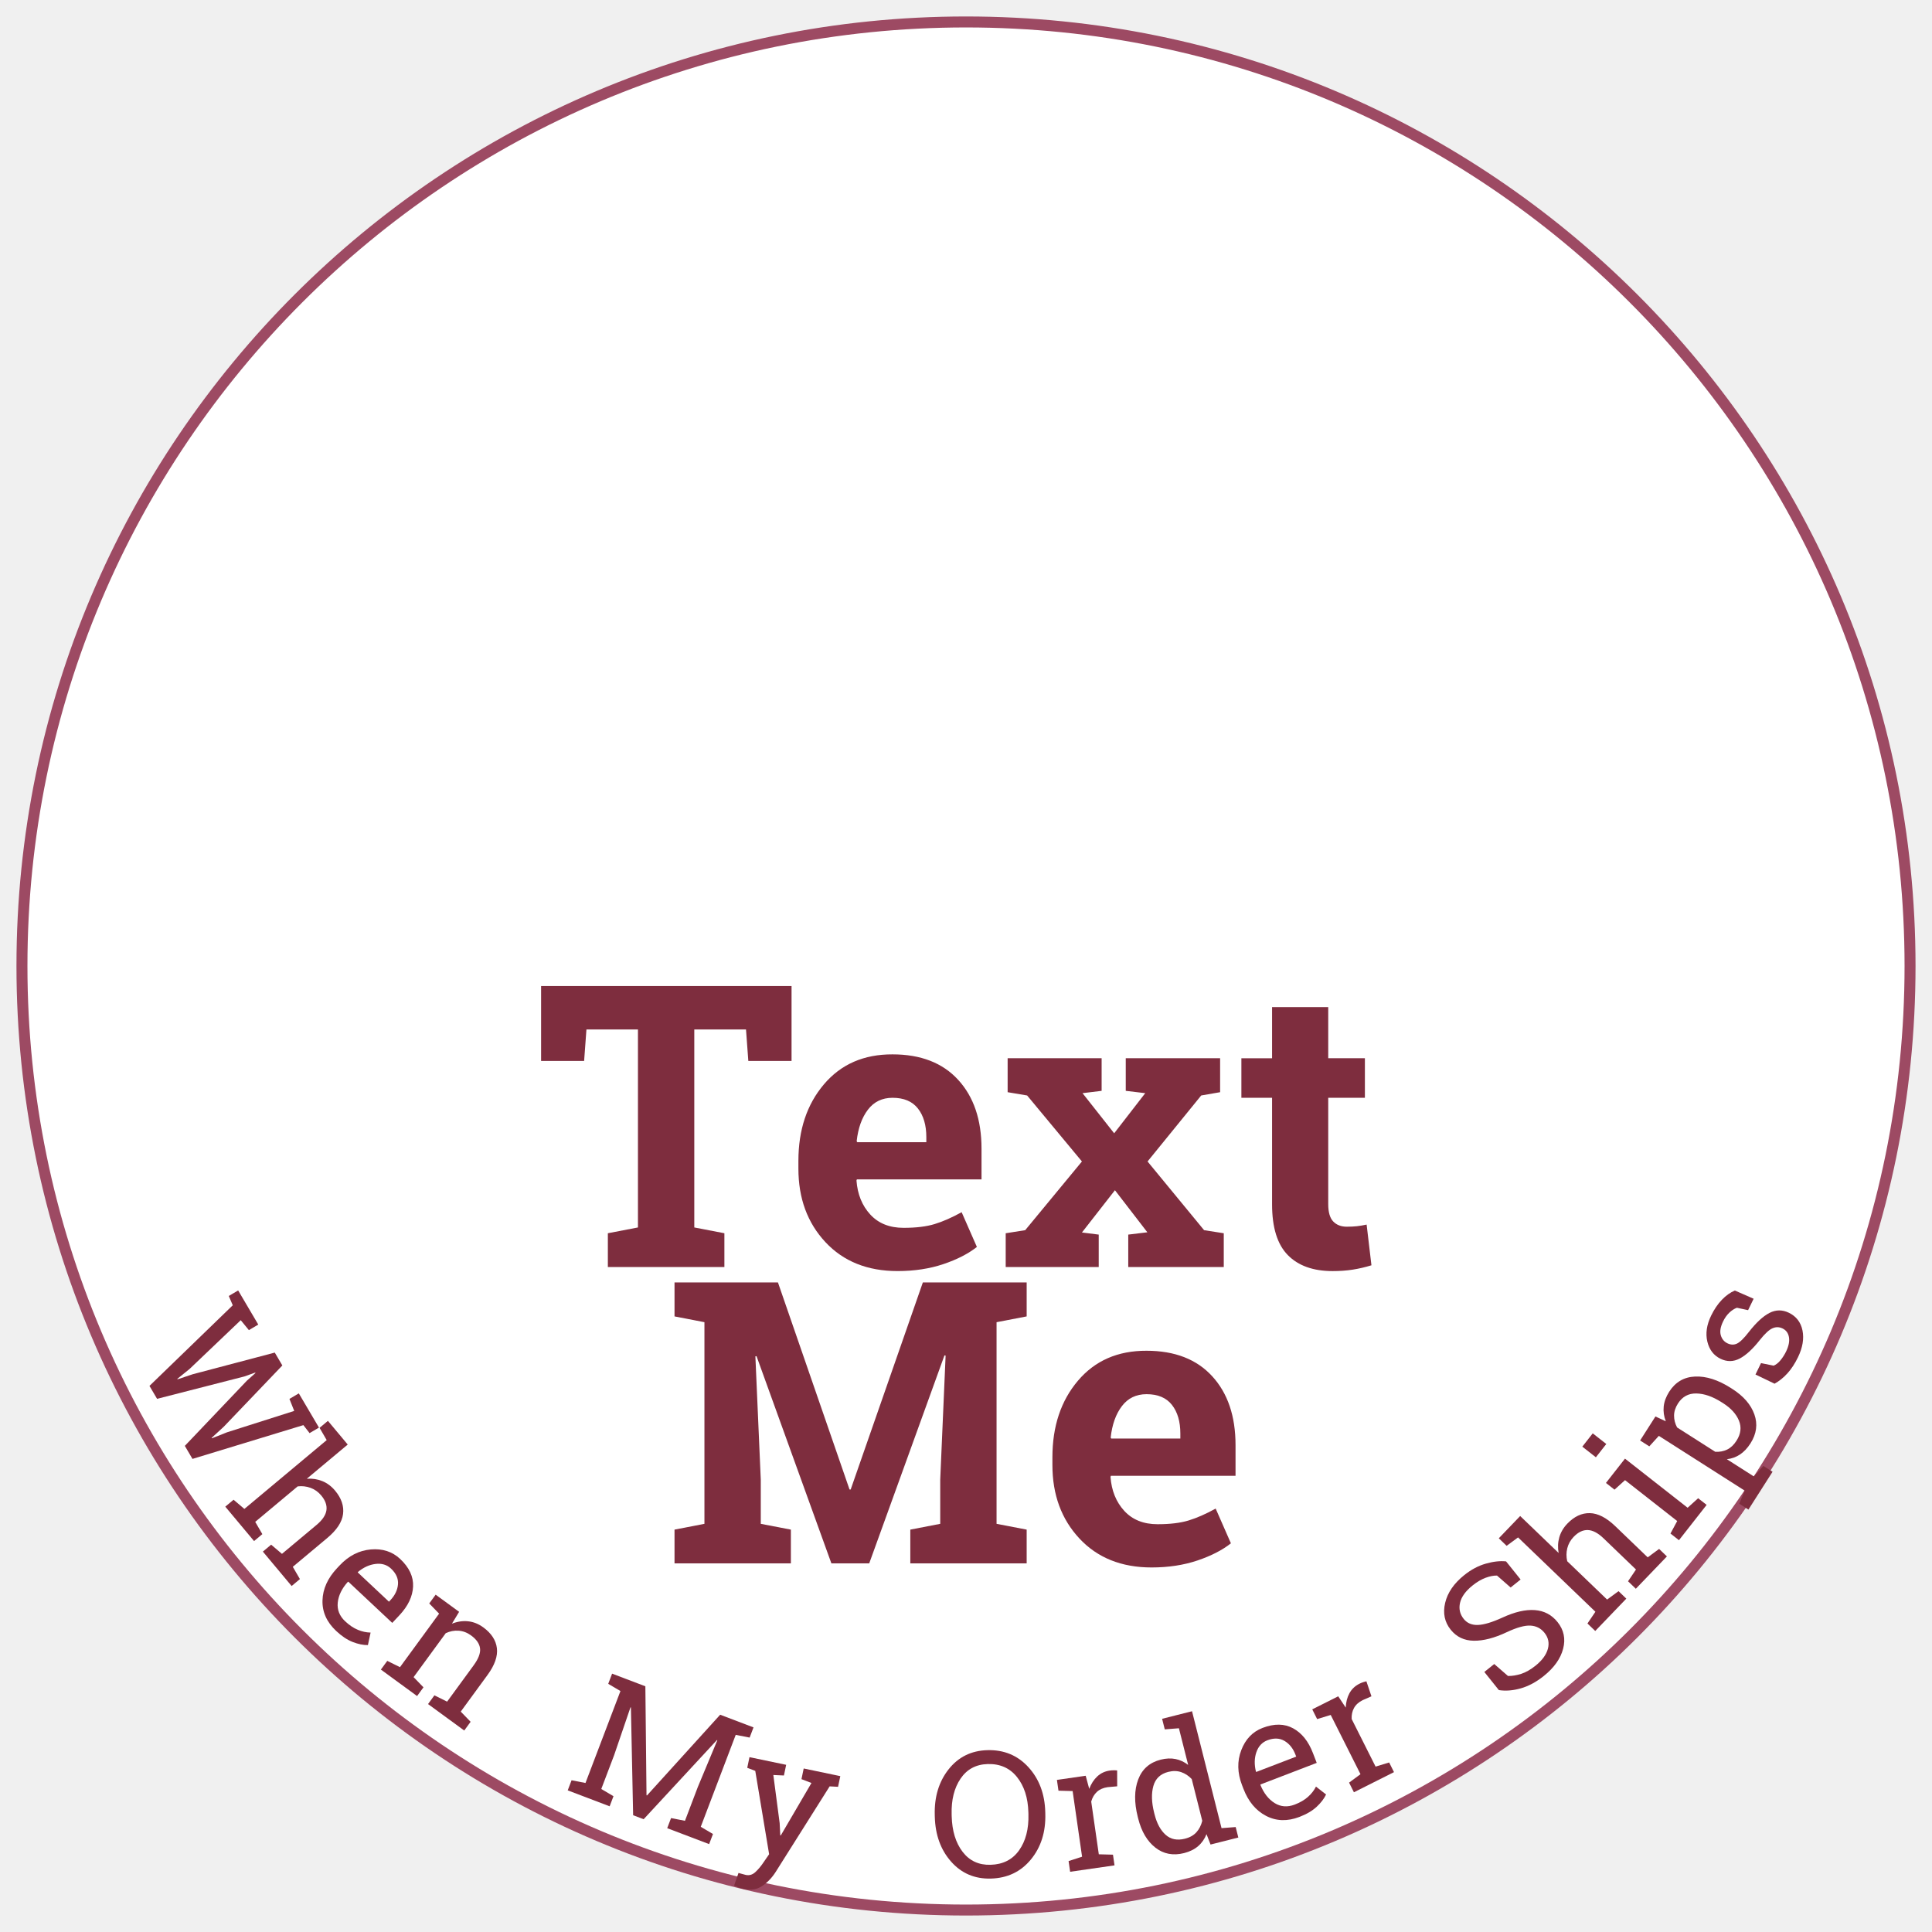
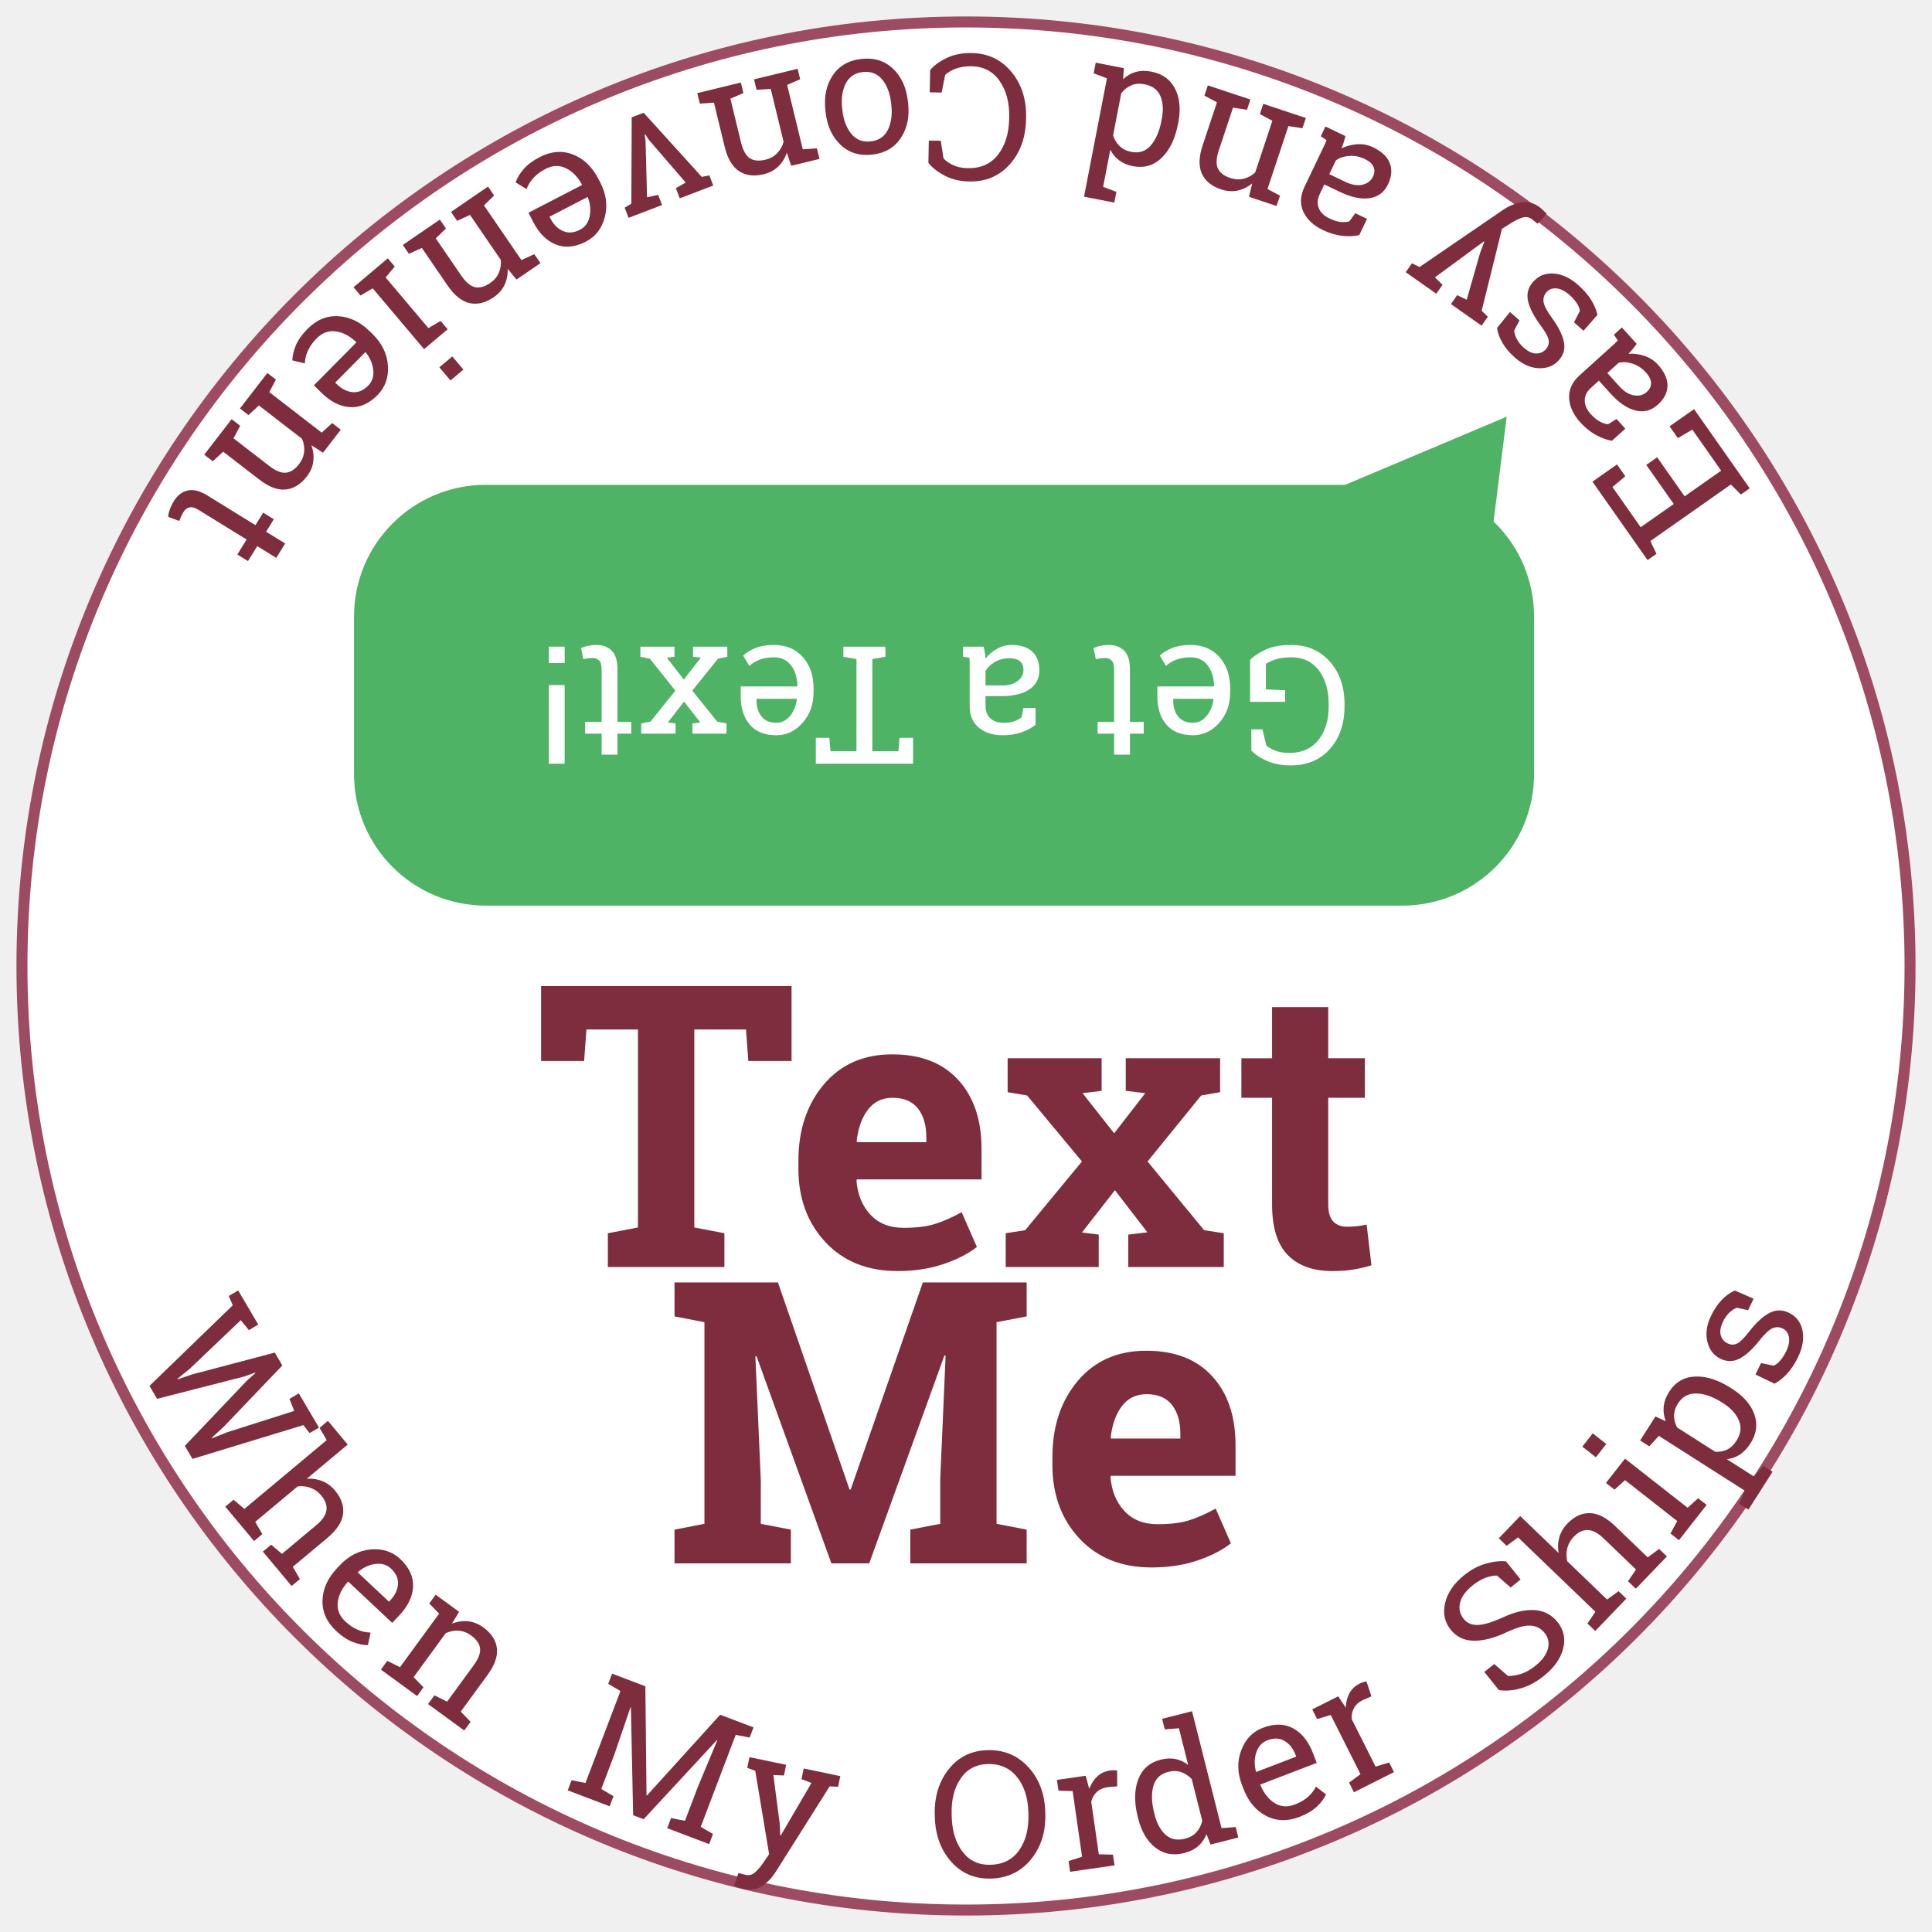
<svg xmlns="http://www.w3.org/2000/svg" version="1.1" x="0px" y="0px" width="176px" height="176px" viewBox="0 0 176 176" enable-background="new 0 0 176 176" xml:space="preserve">
  <g id="Layer_2">
    <circle fill="#FFFFFF" stroke="#9D4A63" stroke-miterlimit="10" cx="88" cy="88" r="86" />
  </g>
  <g id="Layer_1">
    <g>
      <rect x="3.333" y="88" fill="none" width="167.667" height="64" />
      <path fill="#7E2D3E" d="M72.108,89.828v6.82h-3.938l-0.211-2.865h-4.711v18.035l2.742,0.527v3.076H55.374v-3.076l2.742-0.527    V93.783h-4.693l-0.211,2.865h-3.92v-6.82H72.108z" />
      <path fill="#7E2D3E" d="M81.767,115.791c-2.742,0-4.934-0.879-6.574-2.637s-2.461-3.99-2.461-6.697v-0.703    c0-2.824,0.776-5.15,2.329-6.979s3.636-2.736,6.249-2.725c2.566,0,4.559,0.773,5.977,2.32s2.127,3.639,2.127,6.275v2.795H78.058    l-0.035,0.105c0.094,1.254,0.513,2.285,1.257,3.094s1.755,1.213,3.032,1.213c1.137,0,2.08-0.114,2.83-0.343    s1.57-0.589,2.461-1.081l1.389,3.164c-0.785,0.621-1.802,1.143-3.05,1.564S83.302,115.791,81.767,115.791z M81.31,100.006    c-0.949,0-1.699,0.363-2.25,1.09s-0.891,1.682-1.02,2.865l0.053,0.088h6.293v-0.457c0-1.09-0.255-1.96-0.765-2.61    S82.341,100.006,81.31,100.006z" />
      <path fill="#7E2D3E" d="M91.617,112.346l1.776-0.281l5.168-6.258l-4.992-6.012l-1.776-0.299v-3.094h8.562v2.971l-1.74,0.211    l2.883,3.656l2.83-3.656l-1.775-0.211v-2.971h8.596v3.094l-1.723,0.299l-4.887,6.012l5.15,6.258l1.793,0.281v3.076h-8.701v-2.953    l1.74-0.211l-2.953-3.832l-3.006,3.85l1.529,0.193v2.953h-8.474V112.346z" />
      <path fill="#7E2D3E" d="M120.998,91.744v4.658h3.34v3.604h-3.34v9.686c0,0.738,0.152,1.266,0.457,1.582s0.715,0.475,1.23,0.475    c0.352,0,0.659-0.015,0.923-0.044s0.56-0.079,0.888-0.149l0.439,3.709c-0.574,0.176-1.143,0.308-1.705,0.396    s-1.172,0.132-1.828,0.132c-1.77,0-3.132-0.486-4.087-1.459s-1.433-2.514-1.433-4.623v-9.703h-2.795v-3.604h2.795v-4.658H120.998z    " />
      <path fill="#7E2D3E" d="M86.143,123.49l-0.105-0.018l-6.855,18.949h-3.445l-6.82-18.879l-0.105,0.018l0.492,11.232v4.025    l2.742,0.527v3.076h-10.6v-3.076l2.725-0.527v-18.369l-2.725-0.527v-3.094h2.725h6.697l6.521,18.861h0.105l6.574-18.861h9.458    v3.094l-2.743,0.527v18.369l2.743,0.527v3.076h-10.6v-3.076l2.725-0.527v-4.025L86.143,123.49z" />
      <path fill="#7E2D3E" d="M104.907,142.791c-2.742,0-4.934-0.879-6.574-2.637s-2.461-3.99-2.461-6.697v-0.703    c0-2.824,0.776-5.15,2.329-6.979s3.636-2.736,6.249-2.725c2.566,0,4.559,0.773,5.977,2.32s2.127,3.639,2.127,6.275v2.795h-11.355    l-0.035,0.105c0.094,1.254,0.513,2.285,1.257,3.094s1.755,1.213,3.032,1.213c1.137,0,2.08-0.114,2.83-0.343    s1.57-0.589,2.461-1.081l1.389,3.164c-0.785,0.621-1.802,1.143-3.05,1.564S106.442,142.791,104.907,142.791z M104.45,127.006    c-0.949,0-1.699,0.363-2.25,1.09s-0.891,1.682-1.02,2.865l0.053,0.088h6.293v-0.457c0-1.09-0.255-1.96-0.765-2.61    S105.481,127.006,104.45,127.006z" />
    </g>
+     <path fill="#4EB365" d="M139.75,70.5c0,6.627-5.373,12-12,12h-83.5c-6.627,0-12-5.373-12-12V56.167c0-6.627,5.373-12,12-12h83.5   c6.627,0,12,5.373,12,12V70.5z" />
  </g>
  <g id="Layer_3">
    <g>
      <circle fill="none" cx="88" cy="87" r="84" />
      <path fill="#7E2D3E" d="M22.673,121.171l-0.742-0.905l-4.657,4.439l-1.118,0.903l0.017,0.044l1.387-0.463l7.471-1.972l0.69,1.172    l-5.341,5.586l-1.1,1.011l0.024,0.04l1.374-0.546l6.125-1.949l-0.436-1.094l0.854-0.504l1.836,3.116l-0.855,0.504l-0.565-0.728    l-10.102,3.077l-0.698-1.186l5.656-5.943l0.779-0.694l-0.024-0.041l-0.981,0.352l-7.957,2.04l-0.694-1.178l7.588-7.345    l-0.363-0.848l0.855-0.503l1.832,3.109L22.673,121.171z" />
      <path fill="#7E2D3E" d="M21.278,136.622l0.984,0.837l7.499-6.269l-0.649-1.117l0.761-0.637l1.804,2.158l-3.728,3.116    c0.499-0.037,0.969,0.035,1.412,0.215s0.829,0.468,1.16,0.863c0.582,0.695,0.825,1.409,0.73,2.14    c-0.095,0.731-0.574,1.457-1.437,2.179l-3.141,2.626l0.649,1.117l-0.755,0.632l-2.621-3.135l0.755-0.632l0.985,0.837l3.152-2.636    c0.536-0.448,0.835-0.894,0.899-1.337c0.063-0.443-0.095-0.894-0.476-1.349c-0.271-0.323-0.594-0.554-0.97-0.691    c-0.376-0.137-0.768-0.182-1.175-0.133l-3.866,3.232l0.649,1.117l-0.755,0.632l-2.621-3.135L21.278,136.622z" />
      <path fill="#7E2D3E" d="M30.622,148.574c-0.858-0.805-1.273-1.731-1.244-2.778c0.029-1.048,0.471-2.027,1.326-2.939l0.235-0.25    c0.823-0.878,1.769-1.363,2.838-1.457c1.069-0.093,1.961,0.195,2.675,0.865c0.828,0.776,1.221,1.616,1.178,2.519    s-0.457,1.771-1.24,2.607l-0.657,0.7l-4-3.751l-0.044,0.012c-0.544,0.604-0.851,1.231-0.92,1.884    c-0.069,0.653,0.156,1.224,0.677,1.712c0.379,0.355,0.764,0.614,1.152,0.775c0.388,0.16,0.776,0.244,1.163,0.25l-0.246,1.141    c-0.42,0.006-0.88-0.088-1.379-0.281C31.635,149.388,31.13,149.052,30.622,148.574z M35.624,142.898    c-0.376-0.354-0.846-0.496-1.409-0.428c-0.563,0.067-1.1,0.313-1.61,0.734l-0.015,0.039l2.843,2.667l0.139-0.148    c0.413-0.44,0.641-0.92,0.684-1.437C36.298,143.809,36.087,143.333,35.624,142.898z" />
      <path fill="#7E2D3E" d="M35.28,151.3l1.157,0.574l3.564-4.875l-0.899-0.928l0.585-0.801l2.138,1.563l-0.654,1.08    c0.492-0.195,0.981-0.268,1.47-0.217s0.952,0.235,1.389,0.556c0.735,0.537,1.148,1.17,1.236,1.896    c0.088,0.727-0.196,1.539-0.854,2.438l-2.439,3.337l0.899,0.928l-0.581,0.795l-3.298-2.411l0.581-0.795l1.157,0.575l2.42-3.312    c0.439-0.602,0.633-1.115,0.58-1.541s-0.323-0.816-0.811-1.174c-0.357-0.261-0.737-0.406-1.138-0.435    c-0.402-0.029-0.793,0.046-1.176,0.225l-2.928,4.004l0.899,0.929l-0.581,0.795l-3.298-2.412L35.28,151.3z" />
      <path fill="#7E2D3E" d="M65.347,158.532l-0.034-0.021l-6.679,7.215l-0.957-0.363l-0.203-9.823l-0.039-0.006l-1.489,4.356    l-1.171,3.082l1.112,0.656l-0.35,0.921l-3.819-1.452l0.35-0.92l1.268,0.248l3.185-8.376l-1.113-0.657l0.353-0.928l1.19,0.453    l1.84,0.699l0.104,9.927l0.044,0.017l6.666-7.354l3.038,1.155l-0.353,0.928l-1.268-0.248l-3.185,8.376l1.113,0.656l-0.35,0.921    l-3.819-1.452l0.35-0.92l1.268,0.248l1.172-3.082L65.347,158.532z" />
      <path fill="#7E2D3E" d="M76.345,162.774l-0.766-0.041l-4.919,7.799c-0.325,0.513-0.727,0.934-1.206,1.265s-1.05,0.427-1.712,0.288    c-0.117-0.024-0.268-0.07-0.45-0.138s-0.322-0.125-0.419-0.171l0.401-1.153c-0.03-0.012,0.06,0.012,0.268,0.071    s0.341,0.096,0.397,0.107c0.321,0.067,0.61-0.018,0.867-0.254c0.257-0.236,0.497-0.52,0.721-0.851l0.538-0.781l-1.262-7.592    l-0.731-0.28l0.203-0.971l3.342,0.698l-0.203,0.972l-0.965-0.043l0.576,4.383l0.055,1.113l0.046,0.01l2.795-4.779l-0.909-0.35    l0.203-0.972l3.334,0.697L76.345,162.774z" />
      <path fill="#7E2D3E" d="M95.225,165.23c0.046,1.656-0.393,3.043-1.313,4.163c-0.92,1.119-2.135,1.699-3.646,1.74    c-1.468,0.04-2.675-0.474-3.621-1.542s-1.442-2.431-1.487-4.086l-0.004-0.164c-0.045-1.65,0.375-3.037,1.262-4.161    c0.887-1.123,2.064-1.705,3.532-1.745c1.51-0.042,2.755,0.475,3.735,1.547s1.493,2.434,1.538,4.084L95.225,165.23z     M93.682,165.093c-0.036-1.322-0.382-2.393-1.037-3.211s-1.543-1.212-2.662-1.182c-1.073,0.029-1.898,0.472-2.477,1.326    c-0.579,0.854-0.85,1.94-0.814,3.258l0.005,0.18c0.037,1.333,0.367,2.409,0.991,3.228c0.625,0.819,1.473,1.215,2.545,1.186    c1.135-0.031,2.004-0.472,2.605-1.322c0.603-0.85,0.885-1.943,0.849-3.282L93.682,165.093z" />
      <path fill="#7E2D3E" d="M96.424,163.127l-0.142-0.982l2.622-0.378l0.321,1.193c0.176-0.462,0.42-0.839,0.733-1.132    c0.313-0.292,0.693-0.471,1.142-0.535c0.119-0.018,0.242-0.025,0.372-0.026c0.128,0,0.228,0.006,0.298,0.017l0.003,1.444    l-0.873,0.078c-0.402,0.058-0.727,0.2-0.973,0.428s-0.419,0.522-0.52,0.884l0.691,4.803l1.291,0.035l0.141,0.974l-4.044,0.583    l-0.141-0.975l1.229-0.398l-0.86-5.978L96.424,163.127z" />
      <path fill="#7E2D3E" d="M109.91,167.086c-0.174,0.441-0.43,0.807-0.768,1.097c-0.338,0.289-0.762,0.498-1.271,0.627    c-1,0.252-1.873,0.087-2.619-0.496c-0.746-0.582-1.268-1.465-1.566-2.646l-0.04-0.158c-0.332-1.318-0.319-2.452,0.04-3.402    s1.044-1.553,2.054-1.808c0.485-0.122,0.936-0.141,1.353-0.056c0.416,0.086,0.798,0.265,1.146,0.537l-0.843-3.341l-1.289,0.1    l-0.242-0.962l1.234-0.312l1.492-0.377l2.688,10.65l1.288-0.099l0.241,0.954l-2.53,0.639L109.91,167.086z M105.179,165.291    c0.207,0.823,0.543,1.441,1.008,1.856s1.05,0.532,1.758,0.354c0.444-0.112,0.792-0.308,1.044-0.586s0.431-0.627,0.534-1.045    l-0.96-3.803c-0.278-0.295-0.597-0.505-0.956-0.629c-0.358-0.125-0.753-0.133-1.183-0.024c-0.712,0.18-1.164,0.608-1.355,1.285    s-0.168,1.487,0.069,2.432L105.179,165.291z" />
      <path fill="#7E2D3E" d="M118.381,165.514c-1.1,0.422-2.113,0.392-3.044-0.092c-0.93-0.482-1.619-1.308-2.066-2.475l-0.123-0.32    c-0.432-1.124-0.456-2.187-0.073-3.189c0.382-1.003,1.03-1.681,1.944-2.031c1.061-0.406,1.987-0.394,2.78,0.038    s1.396,1.183,1.806,2.253l0.345,0.896l-5.121,1.965l-0.008,0.045c0.306,0.753,0.737,1.303,1.294,1.65    c0.558,0.347,1.169,0.393,1.835,0.137c0.486-0.187,0.887-0.42,1.2-0.699c0.314-0.279,0.559-0.592,0.732-0.938l0.92,0.718    c-0.178,0.381-0.463,0.754-0.855,1.119S119.032,165.264,118.381,165.514z M115.452,158.537c-0.481,0.185-0.814,0.546-0.999,1.082    c-0.185,0.537-0.198,1.126-0.041,1.769l0.029,0.031l3.64-1.396l-0.073-0.189c-0.216-0.564-0.548-0.979-0.995-1.242    S116.046,158.31,115.452,158.537z" />
      <path fill="#7E2D3E" d="M119.988,156.605l-0.445-0.887l2.366-1.189l0.684,1.029c0.02-0.493,0.132-0.929,0.336-1.306    c0.204-0.376,0.509-0.666,0.913-0.87c0.107-0.054,0.222-0.101,0.344-0.142s0.219-0.067,0.288-0.08l0.461,1.369l-0.803,0.351    c-0.363,0.183-0.625,0.421-0.786,0.715c-0.162,0.294-0.232,0.628-0.213,1.003l2.179,4.335l1.236-0.377l0.441,0.88l-3.65,1.835    l-0.442-0.879l1.04-0.768l-2.712-5.396L119.988,156.605z" />
      <path fill="#7E2D3E" d="M138.523,143.889l-0.908,0.728l-1.241-1.087c-0.307-0.008-0.653,0.06-1.04,0.202    c-0.386,0.143-0.78,0.375-1.183,0.697c-0.639,0.511-1.02,1.039-1.145,1.582c-0.125,0.544-0.014,1.033,0.335,1.469    c0.31,0.386,0.741,0.569,1.296,0.549c0.554-0.021,1.298-0.244,2.23-0.671c1.12-0.518,2.104-0.745,2.951-0.683    c0.848,0.062,1.538,0.427,2.072,1.093c0.573,0.716,0.742,1.524,0.507,2.427c-0.234,0.902-0.823,1.731-1.767,2.486    c-0.683,0.547-1.379,0.921-2.089,1.123c-0.709,0.201-1.376,0.255-1.999,0.159l-1.323-1.652l0.902-0.723l1.252,1.089    c0.385,0.006,0.787-0.06,1.206-0.194c0.418-0.136,0.852-0.383,1.299-0.74c0.605-0.485,0.981-0.997,1.128-1.535    c0.146-0.537,0.044-1.025-0.308-1.465c-0.326-0.406-0.751-0.625-1.275-0.655s-1.248,0.171-2.17,0.603    c-1.118,0.528-2.116,0.787-2.993,0.775s-1.579-0.347-2.106-1.005c-0.557-0.695-0.726-1.51-0.505-2.443    c0.22-0.934,0.801-1.777,1.744-2.533c0.622-0.498,1.273-0.845,1.954-1.04c0.682-0.195,1.299-0.265,1.852-0.207L138.523,143.889z" />
      <path fill="#7E2D3E" d="M144.612,147.896l0.725-1.069l-7.046-6.773l-1.04,0.767l-0.715-0.688l1.948-2.028l3.504,3.368    c-0.091-0.492-0.071-0.968,0.06-1.427c0.132-0.459,0.375-0.875,0.732-1.247c0.629-0.653,1.311-0.973,2.048-0.957    c0.737,0.015,1.511,0.412,2.322,1.191l2.951,2.837l1.04-0.767l0.71,0.683l-2.832,2.945l-0.709-0.682l0.725-1.07l-2.963-2.848    c-0.503-0.483-0.979-0.732-1.427-0.748c-0.447-0.015-0.877,0.191-1.288,0.619c-0.293,0.305-0.486,0.651-0.582,1.04    s-0.097,0.782-0.005,1.182l3.633,3.492l1.041-0.766l0.709,0.682l-2.831,2.945L144.612,147.896z" />
      <path fill="#7E2D3E" d="M146.329,131.544l-0.949,1.211l-1.235-0.969l0.949-1.211L146.329,131.544z M152.175,139.701l0.613-1.138    l-4.752-3.726l-0.958,0.867l-0.781-0.612l1.735-2.214l5.706,4.474l0.958-0.867l0.774,0.607l-2.521,3.216L152.175,139.701z" />
      <path fill="#7E2D3E" d="M158.44,136.985l0.5-1.191l-7.824-4.991l-0.869,0.956l-0.837-0.534l1.396-2.187l0.944,0.437    c-0.173-0.444-0.237-0.892-0.191-1.342c0.046-0.449,0.212-0.897,0.497-1.346c0.563-0.883,1.352-1.345,2.364-1.388    s2.094,0.303,3.244,1.036l0.139,0.089c1.027,0.655,1.699,1.43,2.016,2.323s0.198,1.773-0.354,2.639    c-0.28,0.438-0.6,0.777-0.958,1.015c-0.358,0.238-0.757,0.381-1.195,0.429l2.457,1.567l0.869-0.956l0.837,0.533l-2.198,3.445    L158.44,136.985z M156.832,127.74c-0.813-0.519-1.578-0.785-2.298-0.799c-0.72-0.015-1.278,0.29-1.677,0.913    c-0.235,0.369-0.354,0.738-0.354,1.108s0.091,0.729,0.277,1.076l3.471,2.214c0.398,0.025,0.761-0.042,1.088-0.201    c0.326-0.158,0.612-0.429,0.855-0.812c0.393-0.614,0.465-1.223,0.219-1.824c-0.246-0.603-0.727-1.131-1.442-1.588L156.832,127.74z    " />
      <path fill="#7E2D3E" d="M159.751,118.312l-0.504,1.04l-1.023-0.219c-0.241,0.092-0.472,0.242-0.691,0.45    c-0.22,0.209-0.408,0.476-0.565,0.799c-0.238,0.492-0.309,0.909-0.209,1.253s0.302,0.59,0.606,0.737    c0.3,0.146,0.588,0.155,0.863,0.028c0.276-0.127,0.639-0.48,1.088-1.062c0.673-0.86,1.3-1.439,1.881-1.736    s1.169-0.301,1.764-0.013c0.675,0.328,1.089,0.865,1.241,1.613c0.151,0.749,0.015,1.563-0.413,2.444    c-0.279,0.576-0.598,1.062-0.954,1.456s-0.749,0.711-1.177,0.949l-1.739-0.836l0.505-1.04l1.145,0.234    c0.223-0.089,0.434-0.254,0.632-0.497c0.199-0.242,0.367-0.506,0.506-0.792c0.239-0.492,0.326-0.926,0.263-1.301    c-0.063-0.376-0.258-0.642-0.581-0.799c-0.305-0.147-0.611-0.153-0.921-0.017s-0.693,0.492-1.152,1.068    c-0.649,0.826-1.261,1.389-1.835,1.689c-0.574,0.3-1.156,0.307-1.747,0.021c-0.618-0.3-1.018-0.819-1.198-1.558    c-0.18-0.739-0.065-1.53,0.344-2.373c0.28-0.577,0.606-1.059,0.979-1.444c0.373-0.387,0.767-0.668,1.182-0.843L159.751,118.312z" />
    </g>
+   </g>
+   <g id="Layer_4">
+     <g>
+       <circle fill="none" cx="88" cy="88.999" r="84" />
+       <path fill="#7E2D3E" d="M159.395,44.486l-0.806,0.566l-0.911-0.917l-7.332,5.151l0.553,1.168l-0.811,0.57l-5.021-7.146    l2.237-1.572l0.759,1.08l-1.174,0.979l2.572,3.662l3.012-2.114l-2.502-3.561l0.99-0.697l2.502,3.561l3.33-2.339l-2.627-3.74    l-1.318,0.774l-0.754-1.075l2.23-1.566L159.395,44.486z" />
+       <path fill="#7E2D3E" d="M149.1,31.327c-0.138,0.188-0.266,0.354-0.383,0.495c-0.118,0.143-0.241,0.277-0.369,0.407    c0.48-0.035,0.965,0.028,1.45,0.189c0.485,0.16,0.899,0.428,1.237,0.803c0.591,0.653,0.881,1.294,0.869,1.922    c-0.011,0.628-0.307,1.204-0.887,1.728c-0.594,0.539-1.27,0.713-2.027,0.524c-0.758-0.189-1.516-0.703-2.273-1.542l-1.064-1.176    l-0.73,0.66c-0.366,0.332-0.553,0.711-0.557,1.137c-0.005,0.426,0.18,0.845,0.554,1.258c0.259,0.286,0.523,0.506,0.794,0.657    s0.531,0.237,0.781,0.258l0.77-0.476l0.797,0.88l-1.217,1.102c-0.486-0.081-0.98-0.261-1.485-0.542    c-0.504-0.282-0.971-0.66-1.401-1.135c-0.643-0.711-0.98-1.451-1.016-2.22c-0.036-0.769,0.284-1.459,0.96-2.07l3.019-2.73    c0.082-0.073,0.16-0.146,0.235-0.218c0.075-0.072,0.148-0.146,0.218-0.225l-0.355-0.521l0.73-0.66L149.1,31.327z M149.928,33.918    c-0.343-0.378-0.746-0.642-1.211-0.79s-0.885-0.176-1.262-0.08l-1.031,0.934l1.1,1.217c0.423,0.467,0.865,0.738,1.328,0.815    s0.849-0.024,1.158-0.304c0.273-0.249,0.406-0.523,0.398-0.824C150.398,34.585,150.238,34.262,149.928,33.918z" />
+       <path fill="#7E2D3E" d="M137.558,28.421l0.865,0.767l-0.487,0.927c0.023,0.256,0.105,0.519,0.248,0.787    c0.141,0.269,0.346,0.522,0.614,0.76c0.409,0.362,0.793,0.544,1.15,0.541c0.358-0.004,0.649-0.133,0.874-0.386    c0.221-0.249,0.308-0.523,0.26-0.823c-0.047-0.299-0.289-0.744-0.727-1.334c-0.647-0.88-1.035-1.64-1.164-2.28    c-0.128-0.64,0.027-1.207,0.466-1.701c0.497-0.562,1.127-0.814,1.889-0.759s1.509,0.409,2.241,1.059    c0.479,0.426,0.86,0.863,1.145,1.312c0.283,0.45,0.481,0.914,0.595,1.39l-1.274,1.449l-0.865-0.768l0.535-1.038    c-0.025-0.239-0.127-0.486-0.308-0.743c-0.179-0.257-0.388-0.49-0.626-0.701c-0.408-0.363-0.803-0.564-1.182-0.604    s-0.688,0.074-0.926,0.343c-0.225,0.253-0.313,0.548-0.266,0.882c0.049,0.335,0.287,0.802,0.719,1.398    c0.618,0.849,0.995,1.59,1.129,2.225c0.134,0.634-0.018,1.195-0.453,1.687c-0.455,0.515-1.063,0.759-1.823,0.732    s-1.49-0.351-2.192-0.973c-0.479-0.425-0.854-0.869-1.125-1.333c-0.271-0.463-0.436-0.918-0.492-1.364L137.558,28.421z" />
+       <path fill="#7E2D3E" d="M128.629,23.984l0.686,0.342l7.61-5.207c0.502-0.342,1.038-0.568,1.608-0.683    c0.572-0.113,1.134,0.025,1.688,0.415c0.098,0.068,0.217,0.171,0.357,0.305c0.141,0.136,0.247,0.243,0.316,0.324l-0.825,0.899    c0.022,0.022-0.05-0.035-0.218-0.173c-0.167-0.137-0.275-0.223-0.321-0.256c-0.269-0.188-0.567-0.225-0.897-0.11    c-0.328,0.115-0.662,0.28-0.998,0.495l-0.805,0.504l-1.854,7.469l0.561,0.547l-0.572,0.812l-2.79-1.968l0.571-0.812l0.869,0.423    l1.211-4.252l0.391-1.044l-0.038-0.026l-4.462,3.278l0.695,0.682l-0.572,0.811l-2.783-1.964L128.629,23.984z" />
+       <path fill="#7E2D3E" d="M122.565,12.396c-0.058,0.228-0.112,0.429-0.168,0.604c-0.056,0.176-0.117,0.349-0.187,0.518    c0.432-0.216,0.902-0.341,1.414-0.376c0.511-0.036,0.994,0.056,1.449,0.273c0.795,0.379,1.306,0.862,1.533,1.447    c0.229,0.585,0.174,1.23-0.163,1.936c-0.346,0.724-0.905,1.141-1.678,1.254c-0.772,0.112-1.669-0.075-2.688-0.563l-1.431-0.684    l-0.425,0.887c-0.214,0.447-0.242,0.868-0.084,1.264c0.157,0.396,0.486,0.714,0.99,0.954c0.348,0.166,0.676,0.269,0.983,0.307    c0.308,0.037,0.581,0.018,0.819-0.059l0.533-0.733l1.071,0.513l-0.708,1.479c-0.48,0.111-1.007,0.133-1.58,0.063    s-1.148-0.242-1.727-0.519c-0.865-0.413-1.459-0.969-1.783-1.667s-0.291-1.458,0.104-2.279l1.755-3.673    c0.048-0.098,0.093-0.195,0.135-0.29c0.042-0.096,0.082-0.192,0.117-0.291l-0.526-0.347l0.424-0.888L122.565,12.396z     M124.314,14.479c-0.461-0.221-0.934-0.311-1.421-0.271c-0.485,0.038-0.886,0.174-1.198,0.404l-0.6,1.256l1.48,0.707    c0.568,0.272,1.08,0.355,1.538,0.251c0.457-0.104,0.775-0.346,0.955-0.721c0.159-0.334,0.179-0.639,0.056-0.913    C125.003,14.917,124.732,14.68,124.314,14.479z" />
+       <path fill="#7E2D3E" d="M118.646,11.681l-1.276-0.194l-1.905,5.731l1.14,0.608l-0.313,0.941l-2.513-0.835l0.293-1.228    c-0.407,0.336-0.853,0.555-1.333,0.656c-0.481,0.1-0.979,0.065-1.493-0.106c-0.864-0.287-1.45-0.763-1.757-1.428    c-0.305-0.663-0.283-1.524,0.068-2.582l1.305-3.922l-1.141-0.609l0.311-0.934l3.878,1.288l-0.311,0.935l-1.277-0.194l-1.294,3.893    c-0.234,0.706-0.262,1.255-0.081,1.645c0.181,0.389,0.558,0.679,1.131,0.869c0.42,0.14,0.825,0.162,1.217,0.066    c0.392-0.095,0.741-0.285,1.051-0.572l1.564-4.708l-1.139-0.609l0.31-0.934l3.878,1.289L118.646,11.681z" />
+       <path fill="#7E2D3E" d="M102.31,7.219c0.345-0.326,0.731-0.548,1.159-0.666c0.43-0.118,0.902-0.128,1.418-0.027    c1.013,0.195,1.733,0.715,2.161,1.561c0.429,0.844,0.526,1.863,0.294,3.06l-0.031,0.161c-0.258,1.336-0.751,2.356-1.48,3.063    c-0.729,0.708-1.604,0.964-2.626,0.766c-0.491-0.095-0.907-0.271-1.247-0.525c-0.342-0.254-0.611-0.577-0.811-0.972l-0.655,3.382    l1.209,0.458l-0.188,0.974l-1.25-0.242l-1.512-0.292l2.088-10.785l-1.209-0.456l0.188-0.967l2.563,0.497L102.31,7.219z     M105.832,10.854c0.161-0.833,0.119-1.536-0.125-2.109c-0.244-0.572-0.725-0.928-1.441-1.066    c-0.449-0.087-0.848-0.059-1.194,0.087s-0.655,0.386-0.927,0.72l-0.746,3.851c0.127,0.385,0.327,0.711,0.6,0.976    c0.271,0.265,0.625,0.438,1.061,0.523c0.721,0.14,1.312-0.057,1.773-0.588c0.461-0.531,0.783-1.275,0.969-2.231L105.832,10.854z" />
+       <path fill="#7E2D3E" d="M84.612,12.806l1.086,0.021l0.259,1.615c0.244,0.25,0.548,0.455,0.909,0.618    c0.362,0.163,0.795,0.25,1.301,0.26c1.183,0.021,2.099-0.389,2.751-1.233c0.65-0.845,0.988-1.926,1.014-3.244l0.004-0.179    c0.024-1.317-0.266-2.413-0.872-3.287c-0.605-0.874-1.461-1.32-2.564-1.341c-0.516-0.011-0.986,0.062-1.411,0.215    c-0.425,0.154-0.754,0.346-0.988,0.575l-0.32,1.604l-1.086-0.021l0.039-2.023c0.336-0.415,0.835-0.781,1.498-1.1    c0.662-0.319,1.425-0.471,2.29-0.453C90,4.859,91.203,5.429,92.131,6.541c0.927,1.112,1.375,2.495,1.344,4.151l-0.004,0.164    c-0.031,1.666-0.523,3.036-1.477,4.109c-0.952,1.073-2.184,1.596-3.694,1.566c-0.865-0.016-1.622-0.198-2.271-0.547    c-0.649-0.348-1.135-0.733-1.455-1.156L84.612,12.806z" />
+       <path fill="#7E2D3E" d="M82.727,9.386c0.14,1.241-0.082,2.303-0.663,3.184c-0.583,0.88-1.45,1.386-2.605,1.517    c-1.159,0.13-2.122-0.167-2.888-0.894c-0.766-0.727-1.219-1.713-1.359-2.96l-0.019-0.171c-0.142-1.253,0.08-2.315,0.662-3.188    C76.438,6,77.306,5.499,78.46,5.369c1.165-0.132,2.128,0.165,2.891,0.889c0.764,0.724,1.215,1.709,1.355,2.957L82.727,9.386z     M81.178,9.387c-0.1-0.891-0.371-1.604-0.812-2.142s-1.031-0.765-1.772-0.681c-0.724,0.082-1.242,0.434-1.554,1.056    c-0.313,0.622-0.419,1.379-0.319,2.269l0.019,0.171c0.099,0.88,0.371,1.591,0.814,2.133c0.444,0.543,1.033,0.772,1.769,0.689    c0.735-0.083,1.255-0.438,1.563-1.063c0.307-0.627,0.41-1.381,0.311-2.261L81.178,9.387z" />
+       <path fill="#7E2D3E" d="M72.892,7.219l-1.186,0.514l1.425,5.868l1.29-0.087l0.233,0.964l-2.574,0.625l-0.403-1.196    c-0.167,0.502-0.428,0.923-0.783,1.263c-0.354,0.341-0.793,0.575-1.32,0.702c-0.885,0.216-1.634,0.123-2.246-0.278    c-0.612-0.4-1.05-1.143-1.313-2.226L65.04,9.351l-1.288,0.089l-0.233-0.957l3.971-0.965l0.233,0.957l-1.186,0.514l0.968,3.985    c0.175,0.724,0.443,1.203,0.802,1.438c0.36,0.234,0.833,0.279,1.421,0.138c0.43-0.104,0.786-0.301,1.067-0.589    c0.281-0.289,0.477-0.636,0.587-1.044l-1.17-4.82l-1.29,0.088l-0.231-0.956l3.97-0.964L72.892,7.219z" />
+       <path fill="#7E2D3E" d="M61.571,17.139l0.894-0.509l-3.343-3.876l-0.348-0.52l-0.044,0.017l0.078,0.622l0.137,5.099l1.012-0.219    l0.354,0.927l-3.051,1.163l-0.354-0.927l0.607-0.357l0.035-7.872l1.088-0.414l5.294,5.841l0.691-0.139l0.354,0.928l-3.051,1.163    L61.571,17.139z" />
+       <path fill="#7E2D3E" d="M49.153,14.317c1.045-0.541,2.058-0.623,3.035-0.246c0.978,0.376,1.753,1.12,2.327,2.229l0.159,0.306    c0.553,1.068,0.694,2.123,0.426,3.162c-0.269,1.038-0.838,1.782-1.708,2.233c-1.008,0.521-1.93,0.612-2.767,0.27    c-0.836-0.341-1.518-1.021-2.045-2.037l-0.44-0.854l4.87-2.52l0.003-0.046c-0.387-0.714-0.877-1.213-1.469-1.496    s-1.205-0.26-1.839,0.067c-0.463,0.239-0.835,0.515-1.115,0.828c-0.281,0.313-0.489,0.649-0.624,1.013l-0.994-0.611    c0.135-0.397,0.377-0.801,0.727-1.207S48.533,14.638,49.153,14.317z M52.836,20.927c0.458-0.237,0.749-0.633,0.874-1.187    c0.123-0.555,0.071-1.142-0.155-1.763l-0.032-0.028l-3.463,1.793l0.094,0.18c0.277,0.537,0.653,0.911,1.126,1.123    C51.754,21.258,52.272,21.218,52.836,20.927z" />
+       <path fill="#7E2D3E" d="M45.014,17.811l-0.926,0.9l3.412,4.982l1.174-0.539l0.561,0.818l-2.186,1.496l-0.801-0.976    c0.021,0.528-0.073,1.015-0.284,1.459s-0.539,0.819-0.986,1.125c-0.751,0.516-1.485,0.694-2.199,0.536s-1.386-0.697-2.016-1.617    l-2.335-3.41l-1.175,0.539l-0.557-0.812l3.372-2.309l0.557,0.812l-0.928,0.9l2.317,3.384c0.421,0.615,0.841,0.968,1.261,1.06    c0.42,0.091,0.878-0.034,1.377-0.375c0.365-0.25,0.628-0.561,0.788-0.929c0.161-0.369,0.222-0.763,0.18-1.184l-2.803-4.092    l-1.174,0.538l-0.557-0.812l3.371-2.31L45.014,17.811z" />
+       <path fill="#7E2D3E" d="M35.961,24.285l-0.832,0.989l3.896,4.615l1.114-0.654l0.64,0.758l-2.148,1.814l-4.677-5.54l-1.113,0.654    l-0.636-0.753l3.122-2.635L35.961,24.285z M40.025,33.461l1.176-0.993l1.014,1.2l-1.177,0.993L40.025,33.461z" />
+       <path fill="#7E2D3E" d="M28.002,29.974c0.828-0.836,1.765-1.227,2.812-1.169c1.046,0.058,2.014,0.526,2.901,1.405l0.245,0.241    c0.854,0.847,1.315,1.806,1.379,2.877c0.064,1.071-0.248,1.955-0.937,2.651c-0.799,0.807-1.648,1.177-2.55,1.109    c-0.9-0.066-1.758-0.504-2.572-1.31l-0.683-0.677l3.858-3.897l-0.012-0.044c-0.589-0.561-1.208-0.885-1.858-0.971    c-0.65-0.087-1.227,0.122-1.729,0.63c-0.366,0.37-0.635,0.747-0.806,1.131c-0.172,0.384-0.267,0.77-0.282,1.156l-1.134-0.275    c0.005-0.42,0.112-0.878,0.319-1.373C27.162,30.965,27.512,30.47,28.002,29.974z M33.542,35.128    c0.363-0.367,0.518-0.833,0.466-1.398c-0.054-0.564-0.283-1.107-0.691-1.629l-0.039-0.016l-2.742,2.771l0.145,0.143    c0.43,0.425,0.901,0.666,1.418,0.723C32.613,35.776,33.095,35.579,33.542,35.128z" />
+       <path fill="#7E2D3E" d="M25.135,34.579l-0.605,1.142l4.778,3.692l0.951-0.873l0.785,0.606l-1.619,2.095l-1.062-0.683    c0.182,0.497,0.241,0.989,0.177,1.477c-0.063,0.487-0.261,0.944-0.592,1.373c-0.557,0.722-1.201,1.116-1.929,1.186    s-1.533-0.236-2.415-0.919l-3.27-2.526l-0.952,0.873l-0.779-0.602l2.499-3.233l0.778,0.603l-0.605,1.142l3.245,2.508    c0.59,0.455,1.098,0.662,1.525,0.62s0.825-0.302,1.195-0.779c0.271-0.351,0.426-0.727,0.466-1.126    c0.039-0.4-0.025-0.794-0.194-1.182l-3.925-3.033l-0.952,0.873l-0.778-0.602l2.499-3.232L25.135,34.579z" />
+       <path fill="#7E2D3E" d="M25.167,50.822l-1.734-1.072l-0.842,1.362l-0.97-0.599l0.842-1.363l-4.368-2.696    c-0.336-0.208-0.617-0.285-0.84-0.23c-0.225,0.055-0.407,0.197-0.55,0.428c-0.071,0.116-0.141,0.252-0.21,0.407    c-0.068,0.156-0.122,0.29-0.161,0.401l-1.008-0.375c-0.003-0.173,0.044-0.395,0.141-0.665c0.098-0.271,0.22-0.526,0.367-0.766    c0.328-0.532,0.751-0.855,1.266-0.972c0.516-0.117,1.117,0.037,1.805,0.462l4.366,2.696l0.702-1.137l0.971,0.6l-0.702,1.137    l1.735,1.072L25.167,50.822z" />
+     </g>
+   </g>
+   <g id="Layer_5">
+     <g>
+       <rect x="32.667" y="33.334" fill="none" width="106.5" height="37" />
+       <path fill="#FFFFFF" d="M113.877,60.117c0.313-0.327,0.773-0.636,1.385-0.926c0.609-0.291,1.403-0.436,2.38-0.436    c1.426,0,2.589,0.5,3.49,1.501c0.9,1.001,1.351,2.3,1.351,3.896v0.176c0,1.606-0.445,2.908-1.336,3.904s-2.076,1.494-3.557,1.494    c-0.791,0-1.484-0.124-2.083-0.37c-0.599-0.247-1.103-0.573-1.513-0.978v-1.934h1.011l0.352,1.472    c0.239,0.195,0.528,0.356,0.868,0.483s0.746,0.19,1.219,0.19c1.152,0,2.04-0.395,2.663-1.183c0.622-0.789,0.934-1.811,0.934-3.065    v-0.19c0-1.274-0.302-2.305-0.904-3.091s-1.435-1.179-2.494-1.179c-0.581,0-1.058,0.061-1.429,0.183s-0.668,0.256-0.893,0.403    v2.336l1.75,0.073v1.062h-3.193V60.117z" />
+       <path fill="#FFFFFF" d="M108.457,58.755c1.104,0,1.98,0.367,2.633,1.102s0.979,1.688,0.979,2.86v0.322    c0,1.128-0.336,2.066-1.008,2.816c-0.671,0.749-1.466,1.124-2.384,1.124c-1.064,0-1.872-0.322-2.421-0.967    s-0.824-1.504-0.824-2.578v-0.901h5.143l0.021-0.037c-0.015-0.762-0.207-1.388-0.578-1.879c-0.371-0.49-0.892-0.736-1.561-0.736    c-0.488,0-0.916,0.07-1.285,0.208c-0.369,0.14-0.688,0.331-0.956,0.575l-0.563-0.938c0.283-0.273,0.658-0.504,1.123-0.692    C107.242,58.849,107.803,58.755,108.457,58.755z M108.677,65.845c0.483,0,0.896-0.204,1.237-0.612s0.553-0.919,0.631-1.534    l-0.016-0.037h-3.654v0.19c0,0.566,0.151,1.04,0.454,1.421S108.081,65.845,108.677,65.845z" />
+       <path fill="#FFFFFF" d="M101.492,68.745v-1.912H99.99v-1.069h1.502v-4.812c0-0.371-0.077-0.632-0.231-0.784    c-0.153-0.151-0.357-0.227-0.611-0.227c-0.127,0-0.27,0.011-0.429,0.033c-0.158,0.022-0.291,0.045-0.398,0.07l-0.198-0.989    c0.137-0.088,0.337-0.16,0.601-0.216s0.527-0.084,0.791-0.084c0.586,0,1.053,0.177,1.398,0.531    c0.348,0.354,0.521,0.91,0.521,1.667v4.812h1.253v1.069h-1.253v1.912H101.492z" />
+       <path fill="#FFFFFF" d="M89.619,58.909c0.044,0.215,0.078,0.408,0.103,0.579s0.042,0.342,0.052,0.513    c0.277-0.356,0.625-0.653,1.043-0.89c0.418-0.236,0.863-0.355,1.337-0.355c0.825,0,1.452,0.202,1.882,0.604    c0.43,0.403,0.645,0.971,0.645,1.703c0,0.752-0.303,1.332-0.912,1.739c-0.607,0.408-1.441,0.612-2.5,0.612H89.78v0.923    c0,0.464,0.146,0.832,0.439,1.102c0.293,0.271,0.7,0.407,1.224,0.407c0.361,0,0.68-0.046,0.955-0.139    c0.276-0.093,0.5-0.22,0.67-0.381l0.154-0.835h1.113v1.538c-0.361,0.288-0.799,0.519-1.311,0.692    c-0.514,0.173-1.07,0.26-1.67,0.26c-0.898,0-1.627-0.229-2.184-0.688c-0.556-0.459-0.834-1.116-0.834-1.97v-3.816    c0-0.103-0.001-0.203-0.004-0.3c-0.002-0.098-0.008-0.195-0.018-0.293l-0.586-0.081v-0.923H89.619z M91.941,59.963    c-0.479,0-0.916,0.115-1.312,0.344s-0.679,0.505-0.85,0.828v1.304h1.538c0.591,0,1.059-0.137,1.402-0.41s0.517-0.605,0.517-0.996    c0-0.347-0.107-0.611-0.322-0.795C92.7,60.055,92.375,59.963,91.941,59.963z" />
+       <path fill="#FFFFFF" d="M74.319,69.573v-2.358h1.23l0.109,1.223h2.365v-8.401l-1.193-0.205v-0.923h3.83v0.923l-1.193,0.205v8.401    h2.373l0.103-1.223h1.237v2.358H74.319z" />
+       <path fill="#FFFFFF" d="M70.504,58.755c1.104,0,1.98,0.367,2.633,1.102c0.651,0.735,0.978,1.688,0.978,2.86v0.322    c0,1.128-0.336,2.066-1.007,2.816c-0.672,0.749-1.466,1.124-2.385,1.124c-1.063,0-1.871-0.322-2.42-0.967    c-0.55-0.645-0.824-1.504-0.824-2.578v-0.901h5.142l0.022-0.037c-0.016-0.762-0.208-1.388-0.579-1.879    c-0.371-0.49-0.891-0.736-1.56-0.736c-0.488,0-0.917,0.07-1.286,0.208c-0.368,0.14-0.687,0.331-0.956,0.575l-0.563-0.938    c0.283-0.273,0.658-0.504,1.124-0.692C69.289,58.849,69.85,58.755,70.504,58.755z M70.723,65.845c0.484,0,0.896-0.204,1.238-0.612    s0.552-0.919,0.63-1.534l-0.015-0.037h-3.654v0.19c0,0.566,0.151,1.04,0.453,1.421C69.679,65.654,70.128,65.845,70.723,65.845z" />
+       <path fill="#FFFFFF" d="M66.255,59.832L65.405,60l-2.337,2.915l2.264,2.82l0.85,0.168v0.93h-3.105v-0.93l0.718-0.088l-1.479-1.904    l-1.486,1.912l0.71,0.081v0.93H58.41v-0.93l0.85-0.168l2.264-2.82L59.194,60l-0.856-0.168v-0.923h3.105v0.923l-0.703,0.081    l1.553,1.992l1.553-1.992l-0.711-0.081v-0.923h3.12V59.832z" />
+       <path fill="#FFFFFF" d="M54.807,68.745v-1.912h-1.501v-1.069h1.501v-4.812c0-0.371-0.076-0.632-0.23-0.784    c-0.153-0.151-0.357-0.227-0.611-0.227c-0.127,0-0.27,0.011-0.429,0.033c-0.158,0.022-0.291,0.045-0.399,0.07l-0.197-0.989    c0.137-0.088,0.337-0.16,0.601-0.216s0.527-0.084,0.791-0.084c0.586,0,1.053,0.177,1.399,0.531s0.52,0.91,0.52,1.667v4.812h1.252    v1.069H56.25v1.912H54.807z" />
+       <path fill="#FFFFFF" d="M49.996,58.909h1.443v1.494h-1.443V58.909z M49.996,62.41h1.443v7.163h-1.443V62.41z" />
+     </g>
+     <polygon fill="#4EB365" points="128.546,41.634 137.255,37.96 136.082,47.339 134.909,56.717 127.373,51.012 119.838,45.307  " />
+   </g>
+   <g id="Layer_6">
    <g>
	</g>
    <g>
	</g>
    <g>
	</g>
    <g>
	</g>
    <g>
	</g>
    <g>
	</g>
  </g>
</svg>
